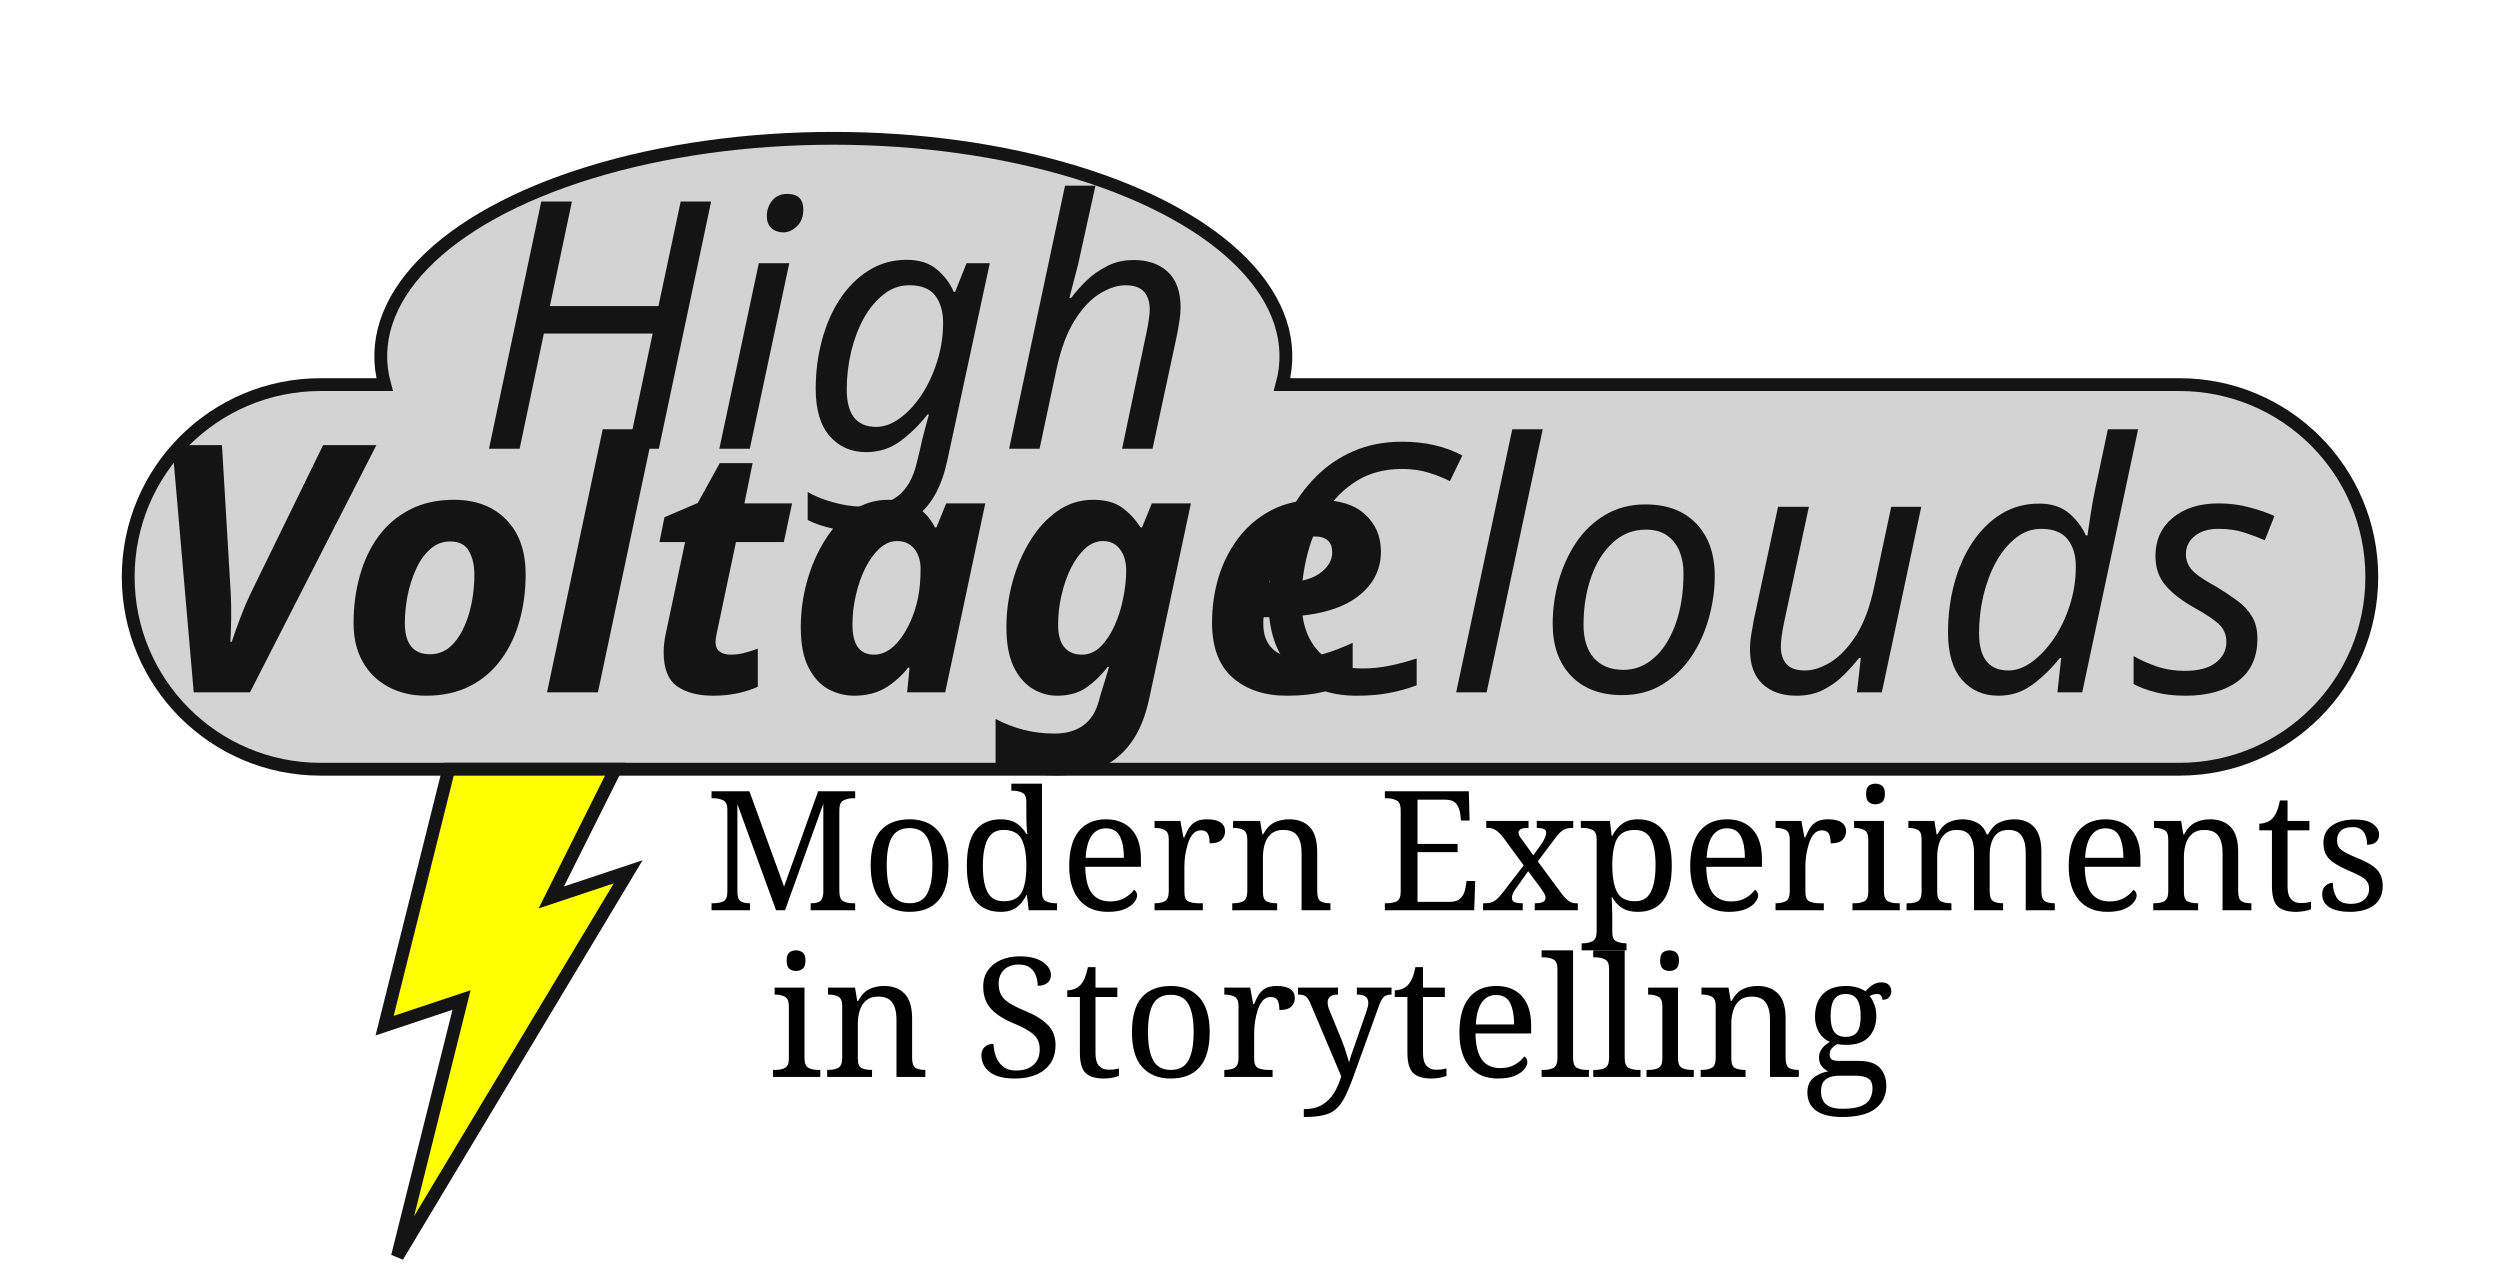
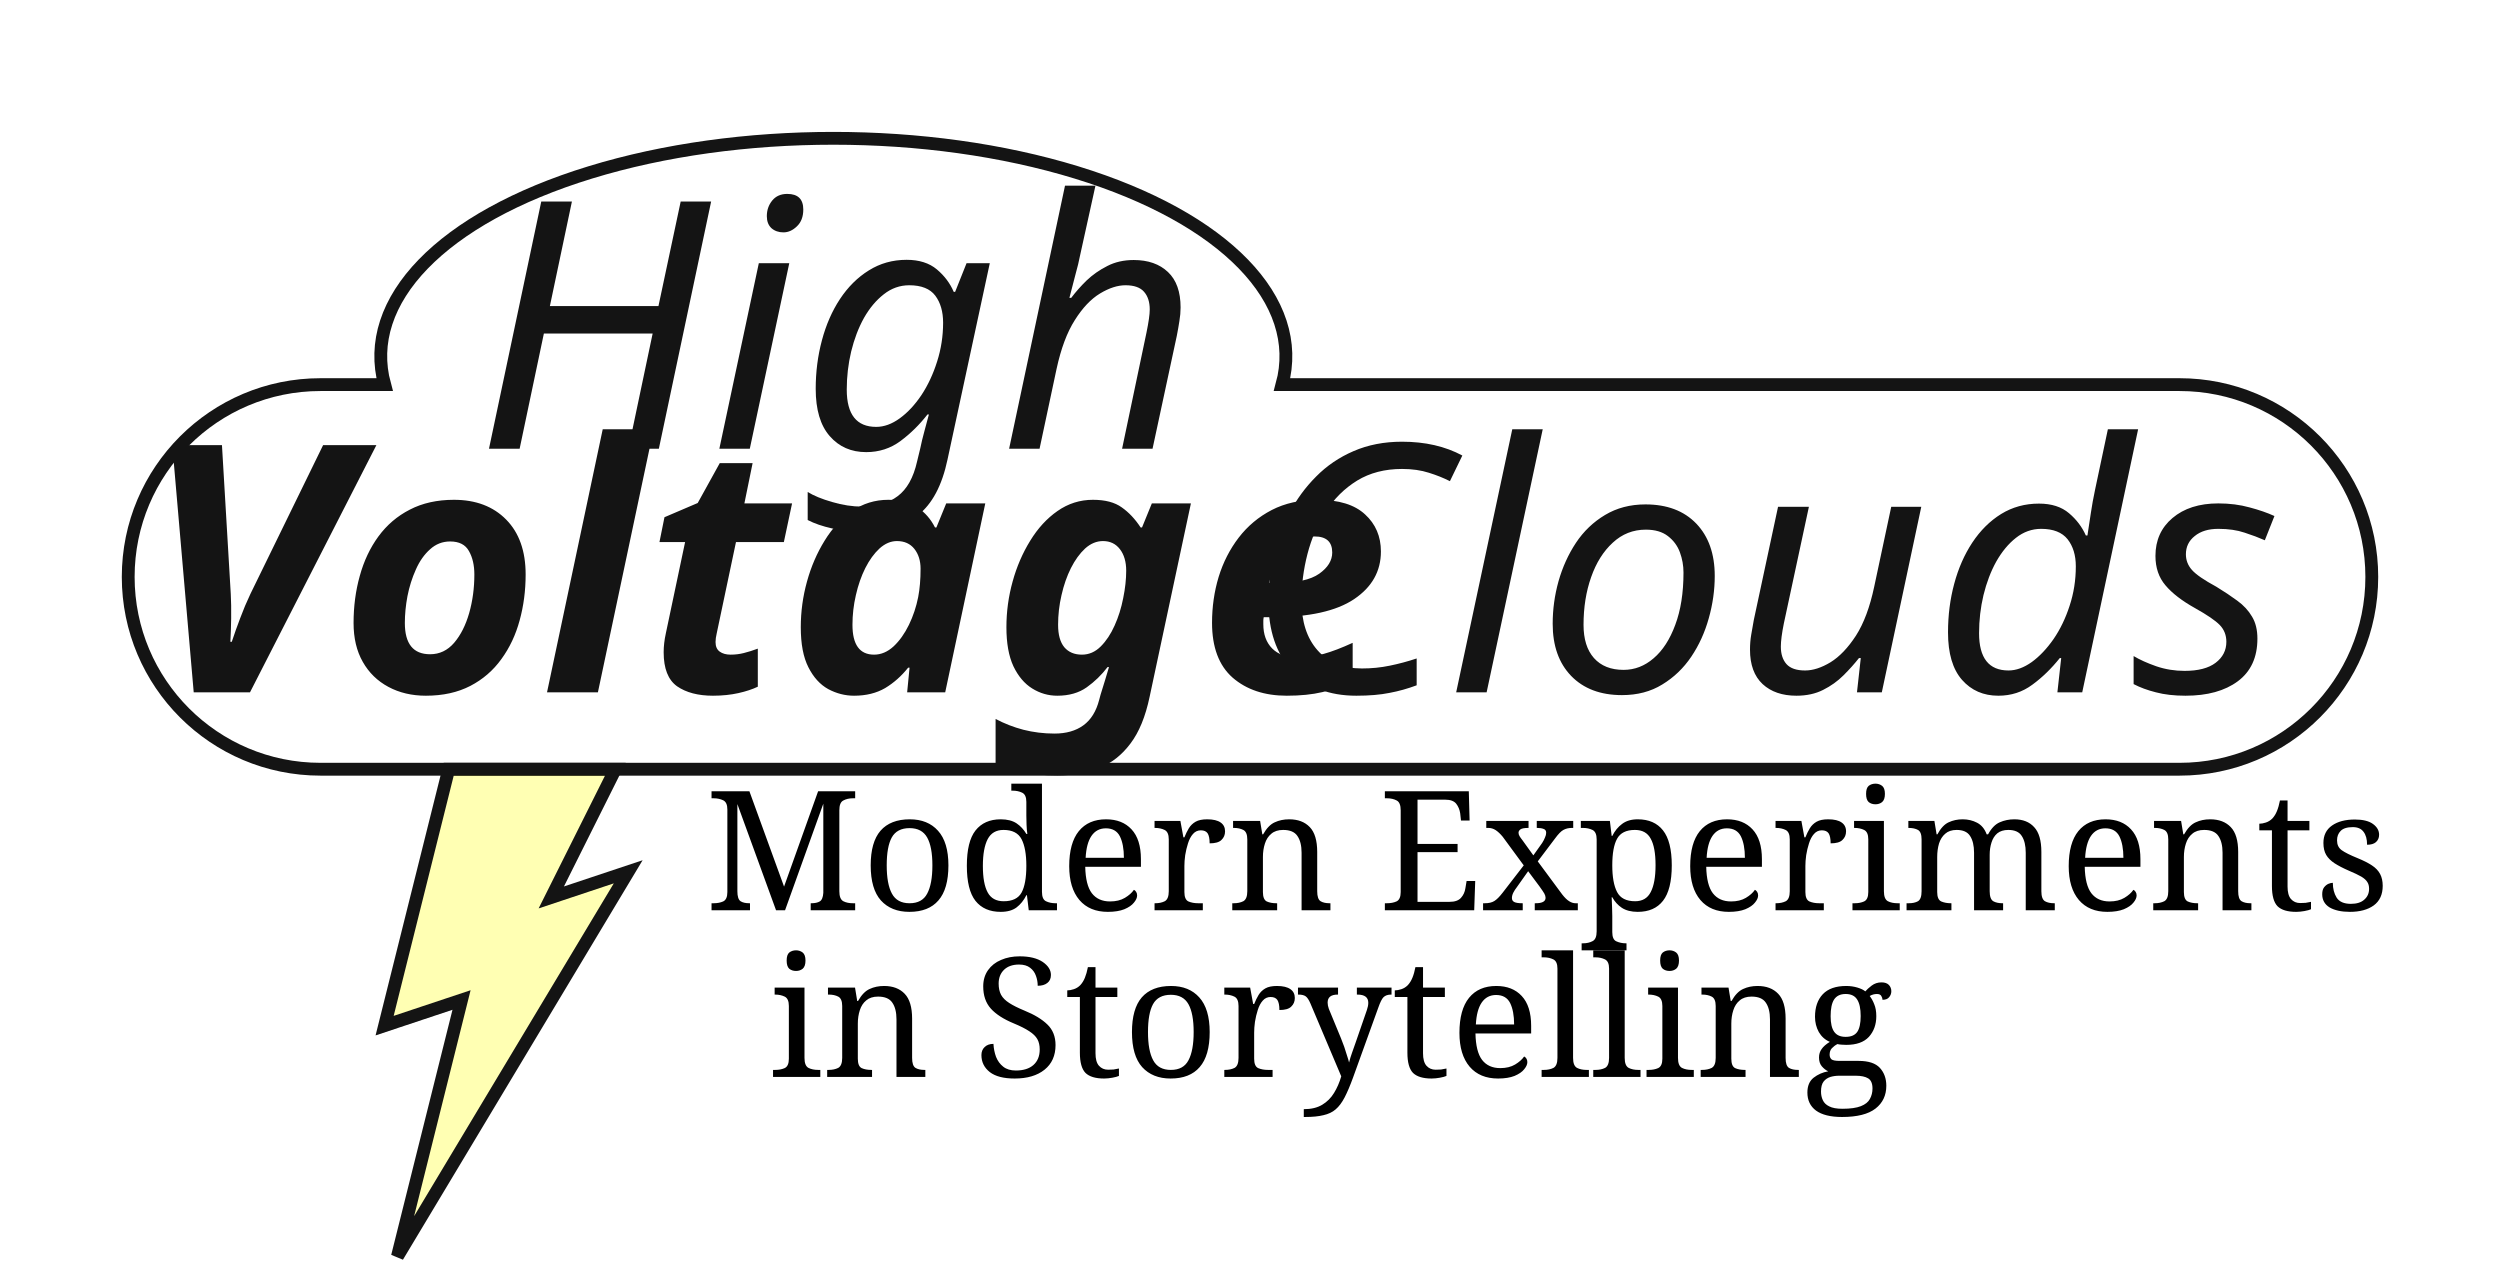
<svg xmlns="http://www.w3.org/2000/svg" viewBox="0 0 195 100">
  <style>
    .common { 
      text-anchor: left; 
      fill: rgb(20,20,20); 
      font-size: 27px;
      font-family: sans-serif;
      font-variant-caps: small-caps;
    }
    .high-clouds {
      font-style: italic;
    }
    .voltage  {
      font-style: italic;
      font-weight: bold;
    }
    .mes {
      font-size: 13px;
      font-family: serif;
      text-anchor: start;
    }
    .cloud {
      stroke:rgb(20,20,20);
-       fill:lightgray;
+       fill:none;
    }
    .lightning {
      stroke:rgb(20,20,20);
      fill:yellow;
+       fill-opacity: .3;
    }
  </style>
  <path class="cloud" d="     M 170 60     A 15 15 0 0 0 170 30     L 100 30     A 35.3 17 0 1 0 30 30     L 25 30     A 15 15 0 0 0 25 60     Z" />
  <text x="37" y="35" textLength="50" class="common high-clouds">
    High
  </text>
  <text x="11" y="54" textLength="86" class="common voltage">
    Voltage
  </text>
  <text x="97" y="54" textLength="83" class="common high-clouds">
    Clouds
  </text>
  <path class="lightning" d="     M 35 60     l -5 20     l 6 -2     l -5 20     l 18 -30     l -6  2     l 5 -10     Z" />
  <text x="55" y="71" class="mes">
    Modern Experiments
  </text>
  <text x="60" y="84" class="mes">
    in Storytelling
  </text>
</svg>
